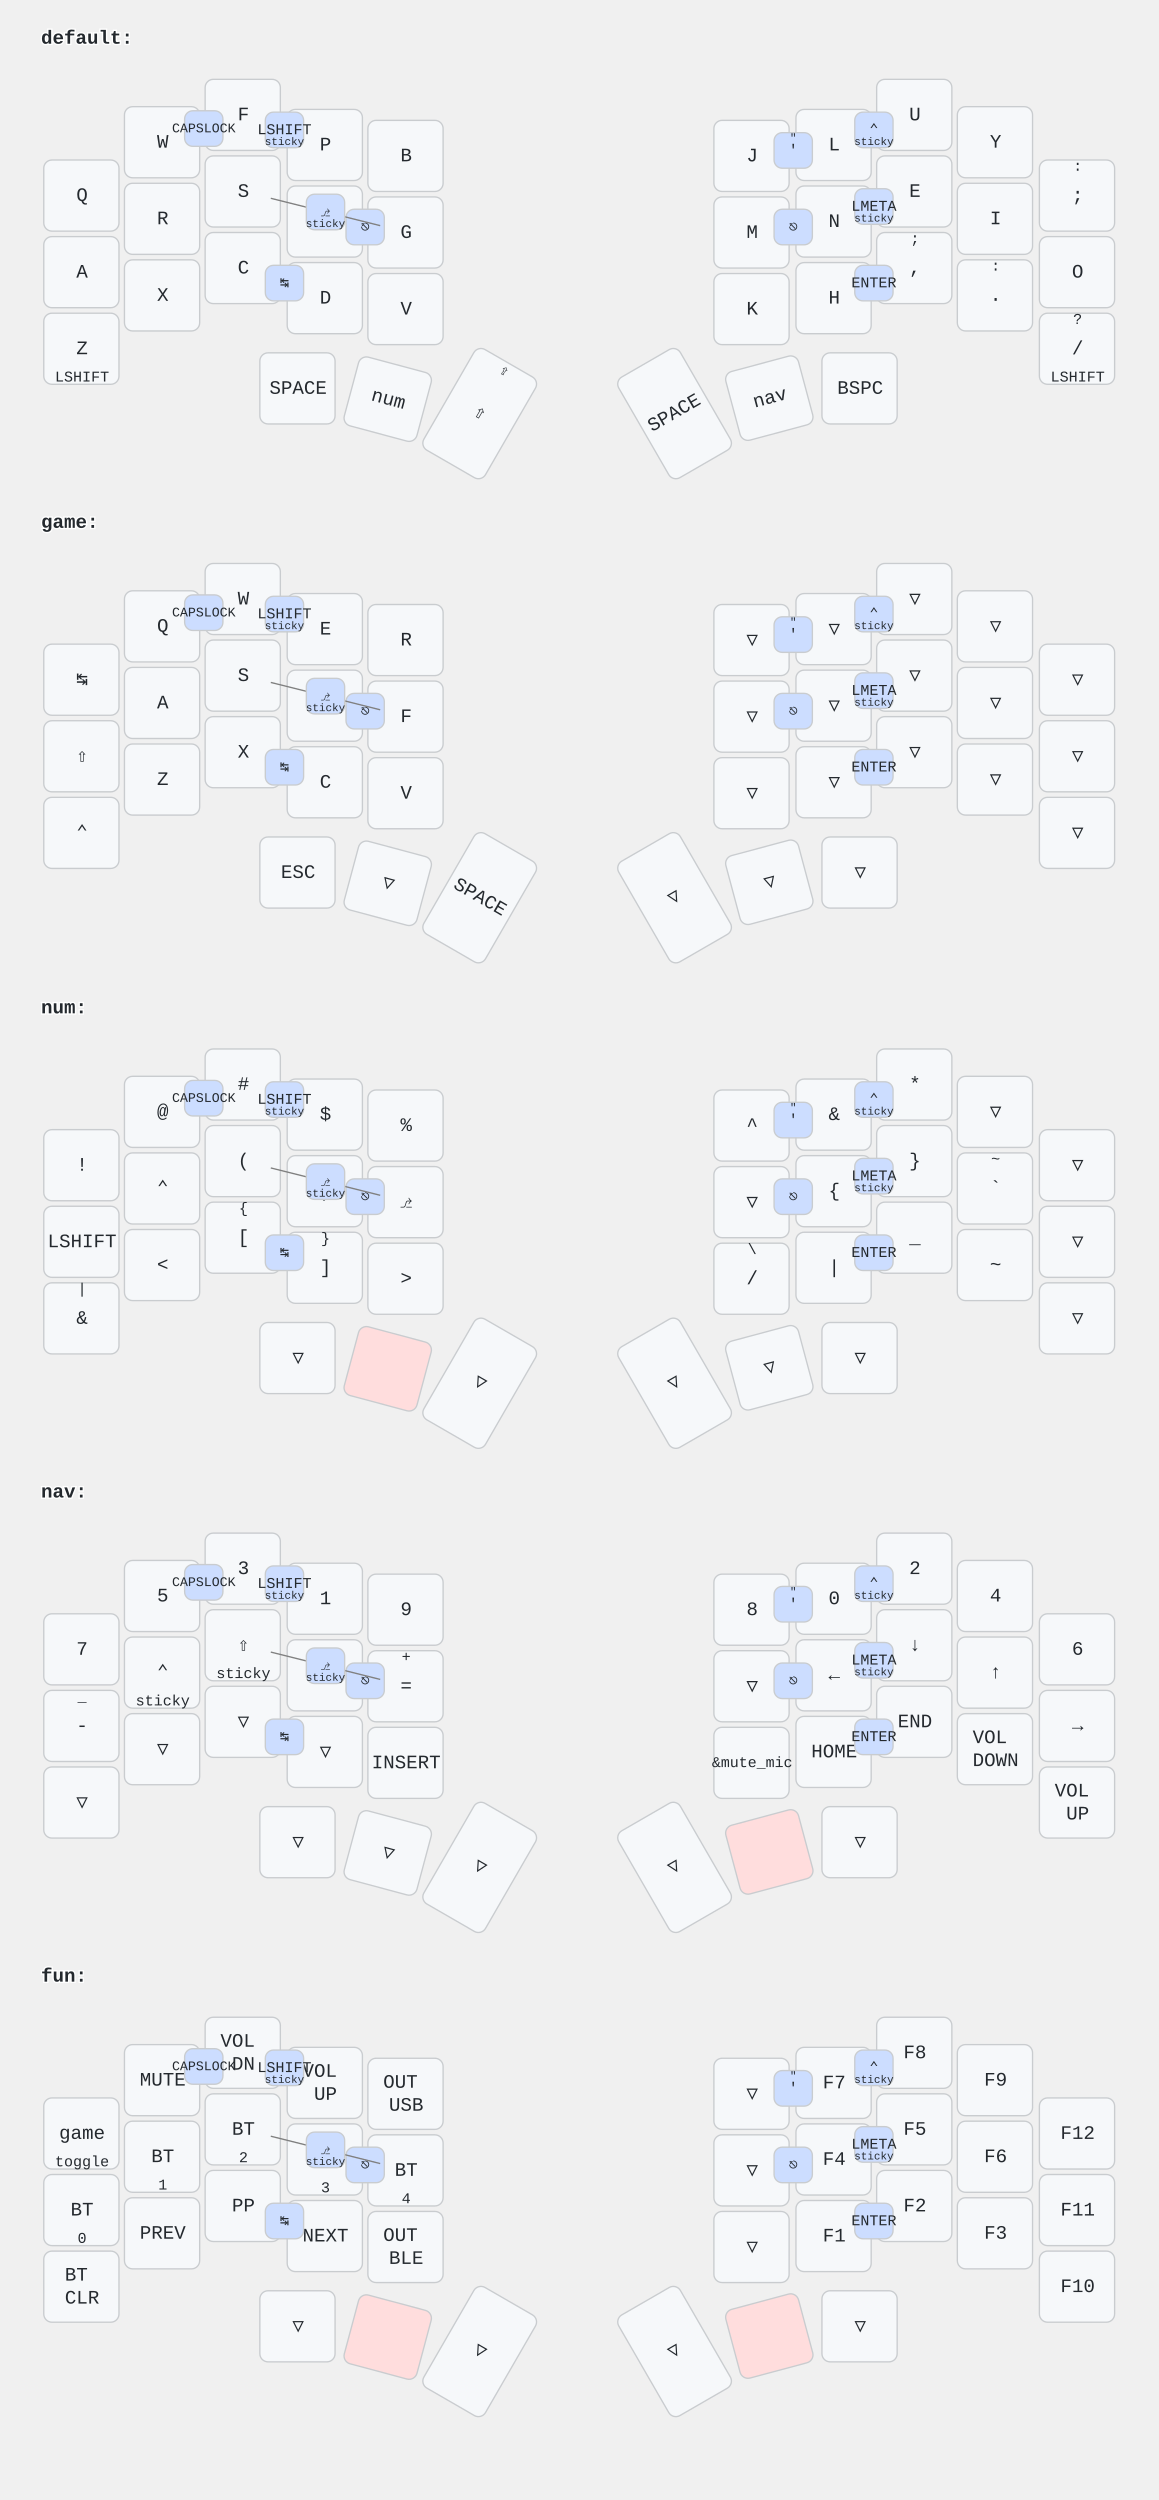
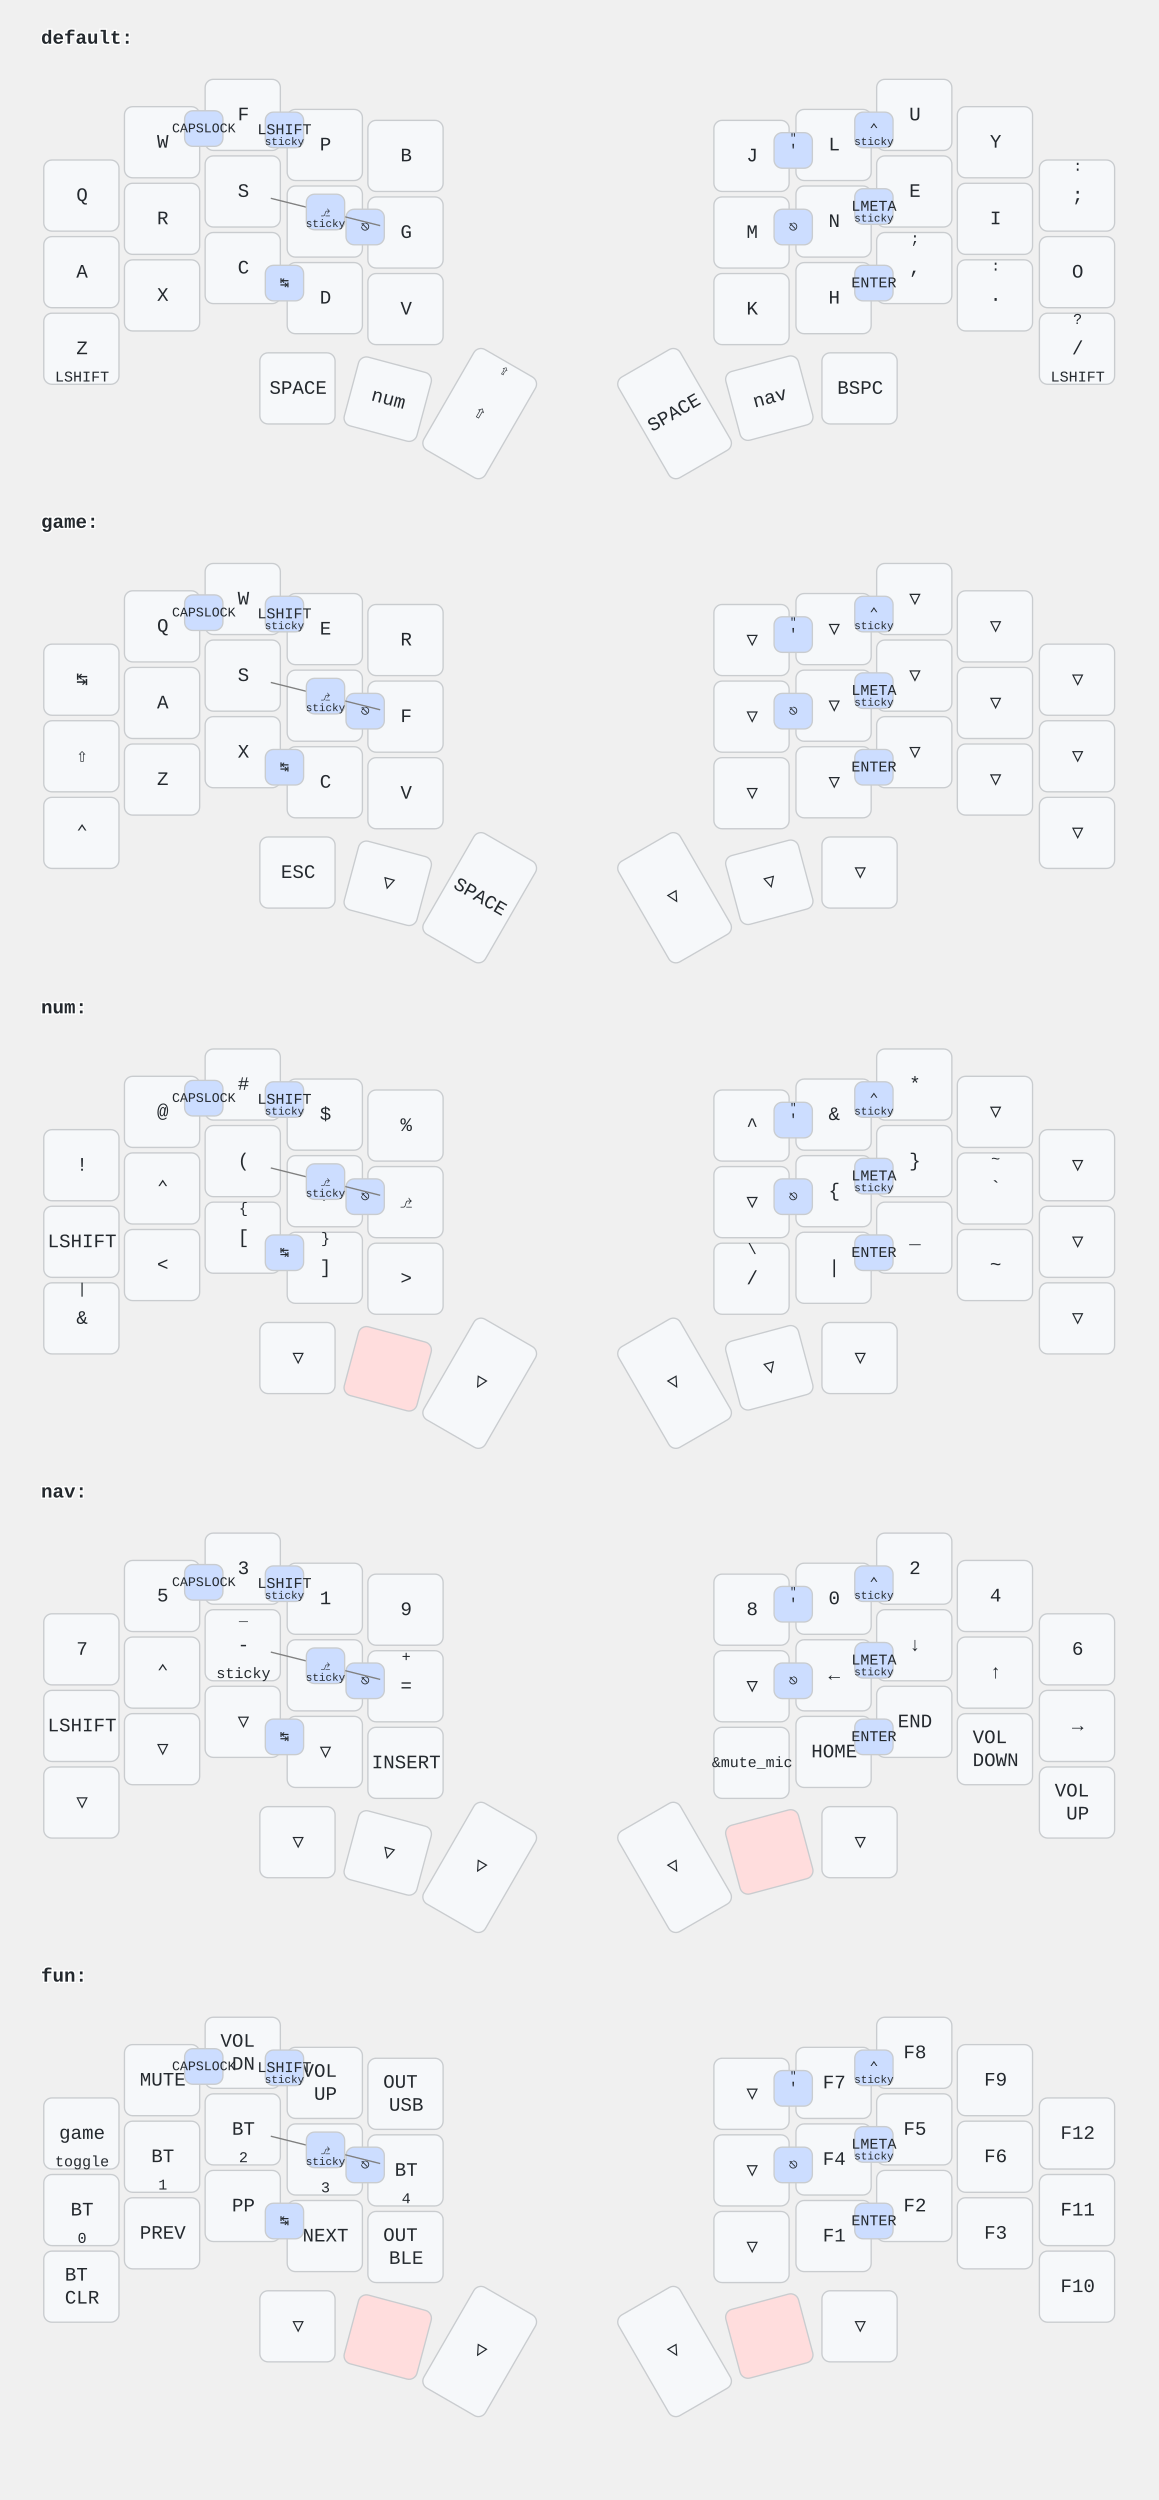
<svg xmlns="http://www.w3.org/2000/svg" width="847" height="1828" viewBox="0 0 847 1828" class="keymap">
  <style>/* font and background color specifications */
svg {
    font-family: SFMono-Regular,Consolas,Liberation Mono,Menlo,monospace;
    font-size: 14px;
    font-kerning: normal;
    text-rendering: optimizeLegibility;
    fill: #24292e;
}

/* default key styling */
rect {
    fill: #f6f8fa;
    stroke: #c9cccf;
    stroke-width: 1;
}

/* color accent for combo boxes */
rect.combo {
    fill: #cdf;
}

/* color accent for held keys */
rect.held, rect.combo.held {
    fill: #fdd;
}

/* color accent for ghost (optional) keys */
rect.ghost, rect.combo.ghost {
    fill: #ddd;
}

text {
    text-anchor: middle;
    dominant-baseline: middle;
}

/* styling for layer labels */
text.label {
    font-weight: bold;
    text-anchor: start;
    stroke: white;
    stroke-width: 2;
    paint-order: stroke;
}

/* styling for combo tap, and key hold/shifted label text */
text.combo, text.hold, text.shifted {
    font-size: 11px;
}

text.hold {
    text-anchor: middle;
    dominant-baseline: auto;
}

text.shifted {
    text-anchor: middle;
    dominant-baseline: hanging;
}

/* styling for hold/shifted label text in combo box */
text.combo.hold, text.combo.shifted {
    font-size: 8px;
}

/* styling for combo dendrons */
path {
    stroke-width: 1;
    stroke: gray;
    fill: none;
}
</style>
  <g transform="translate(30, 0)" class="layer-default">
    <text x="0" y="28" class="label" id="default">default:</text>
    <g transform="translate(0, 56)">
      <g transform="translate(30, 87)" class="key keypos-0">
        <rect rx="6" ry="6" x="-28" y="-26" width="55" height="52" class="key" />
        <text x="0" y="0" class="key tap">Q</text>
      </g>
      <g transform="translate(89, 48)" class="key keypos-1">
        <rect rx="6" ry="6" x="-28" y="-26" width="55" height="52" class="key" />
        <text x="0" y="0" class="key tap">W</text>
      </g>
      <g transform="translate(148, 28)" class="key keypos-2">
        <rect rx="6" ry="6" x="-28" y="-26" width="55" height="52" class="key" />
        <text x="0" y="0" class="key tap">F</text>
      </g>
      <g transform="translate(208, 50)" class="key keypos-3">
        <rect rx="6" ry="6" x="-28" y="-26" width="55" height="52" class="key" />
        <text x="0" y="0" class="key tap">P</text>
      </g>
      <g transform="translate(267, 58)" class="key keypos-4">
        <rect rx="6" ry="6" x="-28" y="-26" width="55" height="52" class="key" />
        <text x="0" y="0" class="key tap">B</text>
      </g>
      <g transform="translate(520, 58)" class="key keypos-5">
        <rect rx="6" ry="6" x="-28" y="-26" width="55" height="52" class="key" />
        <text x="0" y="0" class="key tap">J</text>
      </g>
      <g transform="translate(580, 50)" class="key keypos-6">
        <rect rx="6" ry="6" x="-28" y="-26" width="55" height="52" class="key" />
        <text x="0" y="0" class="key tap">L</text>
      </g>
      <g transform="translate(639, 28)" class="key keypos-7">
        <rect rx="6" ry="6" x="-28" y="-26" width="55" height="52" class="key" />
        <text x="0" y="0" class="key tap">U</text>
      </g>
      <g transform="translate(698, 48)" class="key keypos-8">
        <rect rx="6" ry="6" x="-28" y="-26" width="55" height="52" class="key" />
        <text x="0" y="0" class="key tap">Y</text>
      </g>
      <g transform="translate(758, 87)" class="key keypos-9">
        <rect rx="6" ry="6" x="-28" y="-26" width="55" height="52" class="key" />
        <text x="0" y="0" class="key tap">;</text>
        <text x="0" y="-24" class="key shifted">:</text>
      </g>
      <g transform="translate(30, 143)" class="key keypos-10">
        <rect rx="6" ry="6" x="-28" y="-26" width="55" height="52" class="key" />
        <text x="0" y="0" class="key tap">A</text>
      </g>
      <g transform="translate(89, 104)" class="key keypos-11">
        <rect rx="6" ry="6" x="-28" y="-26" width="55" height="52" class="key" />
        <text x="0" y="0" class="key tap">R</text>
      </g>
      <g transform="translate(148, 84)" class="key keypos-12">
        <rect rx="6" ry="6" x="-28" y="-26" width="55" height="52" class="key" />
        <text x="0" y="0" class="key tap">S</text>
      </g>
      <g transform="translate(208, 106)" class="key keypos-13">
        <rect rx="6" ry="6" x="-28" y="-26" width="55" height="52" class="key" />
        <text x="0" y="0" class="key tap">T</text>
      </g>
      <g transform="translate(267, 114)" class="key keypos-14">
        <rect rx="6" ry="6" x="-28" y="-26" width="55" height="52" class="key" />
        <text x="0" y="0" class="key tap">G</text>
      </g>
      <g transform="translate(520, 114)" class="key keypos-15">
        <rect rx="6" ry="6" x="-28" y="-26" width="55" height="52" class="key" />
        <text x="0" y="0" class="key tap">M</text>
      </g>
      <g transform="translate(580, 106)" class="key keypos-16">
        <rect rx="6" ry="6" x="-28" y="-26" width="55" height="52" class="key" />
        <text x="0" y="0" class="key tap">N</text>
      </g>
      <g transform="translate(639, 84)" class="key keypos-17">
        <rect rx="6" ry="6" x="-28" y="-26" width="55" height="52" class="key" />
        <text x="0" y="0" class="key tap">E</text>
      </g>
      <g transform="translate(698, 104)" class="key keypos-18">
        <rect rx="6" ry="6" x="-28" y="-26" width="55" height="52" class="key" />
        <text x="0" y="0" class="key tap">I</text>
      </g>
      <g transform="translate(758, 143)" class="key keypos-19">
        <rect rx="6" ry="6" x="-28" y="-26" width="55" height="52" class="key" />
        <text x="0" y="0" class="key tap">O</text>
      </g>
      <g transform="translate(30, 199)" class="key keypos-20">
        <rect rx="6" ry="6" x="-28" y="-26" width="55" height="52" class="key" />
        <text x="0" y="0" class="key tap">Z</text>
        <text x="0" y="24" class="key hold">LSHIFT</text>
      </g>
      <g transform="translate(89, 160)" class="key keypos-21">
        <rect rx="6" ry="6" x="-28" y="-26" width="55" height="52" class="key" />
        <text x="0" y="0" class="key tap">X</text>
      </g>
      <g transform="translate(148, 140)" class="key keypos-22">
        <rect rx="6" ry="6" x="-28" y="-26" width="55" height="52" class="key" />
        <text x="0" y="0" class="key tap">C</text>
      </g>
      <g transform="translate(208, 162)" class="key keypos-23">
        <rect rx="6" ry="6" x="-28" y="-26" width="55" height="52" class="key" />
        <text x="0" y="0" class="key tap">D</text>
      </g>
      <g transform="translate(267, 170)" class="key keypos-24">
        <rect rx="6" ry="6" x="-28" y="-26" width="55" height="52" class="key" />
        <text x="0" y="0" class="key tap">V</text>
      </g>
      <g transform="translate(520, 170)" class="key keypos-25">
        <rect rx="6" ry="6" x="-28" y="-26" width="55" height="52" class="key" />
        <text x="0" y="0" class="key tap">K</text>
      </g>
      <g transform="translate(580, 162)" class="key keypos-26">
        <rect rx="6" ry="6" x="-28" y="-26" width="55" height="52" class="key" />
        <text x="0" y="0" class="key tap">H</text>
      </g>
      <g transform="translate(639, 140)" class="key keypos-27">
        <rect rx="6" ry="6" x="-28" y="-26" width="55" height="52" class="key" />
        <text x="0" y="0" class="key tap">,</text>
        <text x="0" y="-24" class="key shifted">;</text>
      </g>
      <g transform="translate(698, 160)" class="key keypos-28">
        <rect rx="6" ry="6" x="-28" y="-26" width="55" height="52" class="key" />
        <text x="0" y="0" class="key tap">.</text>
        <text x="0" y="-24" class="key shifted">:</text>
      </g>
      <g transform="translate(758, 199)" class="key keypos-29">
        <rect rx="6" ry="6" x="-28" y="-26" width="55" height="52" class="key" />
        <text x="0" y="0" class="key tap">/</text>
        <text x="0" y="24" class="key hold">LSHIFT</text>
        <text x="0" y="-24" class="key shifted">?</text>
      </g>
      <g transform="translate(188, 228)" class="key keypos-30">
        <rect rx="6" ry="6" x="-28" y="-26" width="55" height="52" class="key" />
        <text x="0" y="0" class="key tap">SPACE</text>
      </g>
      <g transform="translate(254, 236) rotate(15.0)" class="key keypos-31">
        <rect rx="6" ry="6" x="-28" y="-26" width="55" height="52" class="key" />
        <a href="#num">
          <text x="0" y="0" class="key tap layer-activator">num</text>
        </a>
      </g>
      <g transform="translate(321, 246) rotate(30.0)" class="key keypos-32">
        <rect rx="6" ry="6" x="-26" y="-42" width="52" height="85" class="key" />
        <text x="0" y="0" class="key tap">⇧</text>
        <text x="0" y="-40" class="key shifted">⇪</text>
      </g>
      <g transform="translate(463, 246) rotate(-30.0)" class="key keypos-33">
        <rect rx="6" ry="6" x="-26" y="-42" width="52" height="85" class="key" />
        <text x="0" y="0" class="key tap">SPACE</text>
      </g>
      <g transform="translate(533, 235) rotate(-15.0)" class="key keypos-34">
        <rect rx="6" ry="6" x="-28" y="-26" width="55" height="52" class="key" />
        <a href="#nav">
          <text x="0" y="0" class="key tap layer-activator">nav</text>
        </a>
      </g>
      <g transform="translate(599, 228)" class="key keypos-35">
        <rect rx="6" ry="6" x="-28" y="-26" width="55" height="52" class="key" />
        <text x="0" y="0" class="key tap">BSPC</text>
      </g>
      <g class="combo combopos-0">
        <rect rx="6" ry="6" x="536" y="41" width="28" height="26" class="combo" />
        <text x="550" y="54" class="combo tap">'</text>
        <text x="550" y="43" class="combo shifted">"</text>
      </g>
      <g class="combo combopos-1">
        <rect rx="6" ry="6" x="536" y="97" width="28" height="26" class="combo" />
        <text x="550" y="110" class="combo tap">⎋</text>
      </g>
      <g class="combo combopos-2">
        <rect rx="6" ry="6" x="595" y="82" width="28" height="26" class="combo" />
        <text x="609" y="95" class="combo tap">LMETA</text>
        <text x="609" y="106" class="combo hold">sticky</text>
      </g>
      <g class="combo combopos-3">
        <rect rx="6" ry="6" x="595" y="26" width="28" height="26" class="combo" />
        <text x="609" y="39" class="combo tap">⌃</text>
        <text x="609" y="50" class="combo hold">sticky</text>
      </g>
      <g class="combo combopos-4">
        <rect rx="6" ry="6" x="164" y="26" width="28" height="26" class="combo" />
        <text x="178" y="39" class="combo tap">LSHIFT</text>
        <text x="178" y="50" class="combo hold">sticky</text>
      </g>
      <g class="combo combopos-5">
        <rect rx="6" ry="6" x="223" y="97" width="28" height="26" class="combo" />
        <text x="237" y="110" class="combo tap">⎋</text>
      </g>
      <g class="combo combopos-6">
        <rect rx="6" ry="6" x="595" y="138" width="28" height="26" class="combo" />
        <text x="609" y="151" class="combo tap">ENTER</text>
      </g>
      <g class="combo combopos-7">
        <rect rx="6" ry="6" x="164" y="138" width="28" height="26" class="combo" />
        <text x="178" y="151" class="combo tap">↹</text>
      </g>
      <g class="combo combopos-8">
        <rect rx="6" ry="6" x="105" y="25" width="28" height="26" class="combo" />
        <text x="119" y="38" class="combo tap">
          <tspan style="font-size: 88%">CAPSLOCK</tspan>
        </text>
      </g>
      <g class="combo combopos-9">
        <path d="M208,99 l-40,-10" class="combo" />
        <path d="M208,99 l40,10" class="combo" />
        <rect rx="6" ry="6" x="194" y="86" width="28" height="26" class="combo" />
        <text x="208" y="99" class="combo tap">⎇</text>
        <text x="208" y="110" class="combo hold">sticky</text>
      </g>
    </g>
  </g>
  <g transform="translate(30, 354)" class="layer-game">
    <text x="0" y="28" class="label" id="game">game:</text>
    <g transform="translate(0, 56)">
      <g transform="translate(30, 87)" class="key keypos-0">
        <rect rx="6" ry="6" x="-28" y="-26" width="55" height="52" class="key" />
        <text x="0" y="0" class="key tap">↹</text>
      </g>
      <g transform="translate(89, 48)" class="key keypos-1">
        <rect rx="6" ry="6" x="-28" y="-26" width="55" height="52" class="key" />
        <text x="0" y="0" class="key tap">Q</text>
      </g>
      <g transform="translate(148, 28)" class="key keypos-2">
        <rect rx="6" ry="6" x="-28" y="-26" width="55" height="52" class="key" />
        <text x="0" y="0" class="key tap">W</text>
      </g>
      <g transform="translate(208, 50)" class="key keypos-3">
        <rect rx="6" ry="6" x="-28" y="-26" width="55" height="52" class="key" />
        <text x="0" y="0" class="key tap">E</text>
      </g>
      <g transform="translate(267, 58)" class="key keypos-4">
        <rect rx="6" ry="6" x="-28" y="-26" width="55" height="52" class="key" />
        <text x="0" y="0" class="key tap">R</text>
      </g>
      <g transform="translate(520, 58)" class="key trans keypos-5">
        <rect rx="6" ry="6" x="-28" y="-26" width="55" height="52" class="key trans" />
        <text x="0" y="0" class="key trans tap">▽</text>
      </g>
      <g transform="translate(580, 50)" class="key trans keypos-6">
        <rect rx="6" ry="6" x="-28" y="-26" width="55" height="52" class="key trans" />
        <text x="0" y="0" class="key trans tap">▽</text>
      </g>
      <g transform="translate(639, 28)" class="key trans keypos-7">
        <rect rx="6" ry="6" x="-28" y="-26" width="55" height="52" class="key trans" />
        <text x="0" y="0" class="key trans tap">▽</text>
      </g>
      <g transform="translate(698, 48)" class="key trans keypos-8">
        <rect rx="6" ry="6" x="-28" y="-26" width="55" height="52" class="key trans" />
        <text x="0" y="0" class="key trans tap">▽</text>
      </g>
      <g transform="translate(758, 87)" class="key trans keypos-9">
        <rect rx="6" ry="6" x="-28" y="-26" width="55" height="52" class="key trans" />
        <text x="0" y="0" class="key trans tap">▽</text>
      </g>
      <g transform="translate(30, 143)" class="key keypos-10">
        <rect rx="6" ry="6" x="-28" y="-26" width="55" height="52" class="key" />
        <text x="0" y="0" class="key tap">⇧</text>
      </g>
      <g transform="translate(89, 104)" class="key keypos-11">
        <rect rx="6" ry="6" x="-28" y="-26" width="55" height="52" class="key" />
        <text x="0" y="0" class="key tap">A</text>
      </g>
      <g transform="translate(148, 84)" class="key keypos-12">
        <rect rx="6" ry="6" x="-28" y="-26" width="55" height="52" class="key" />
        <text x="0" y="0" class="key tap">S</text>
      </g>
      <g transform="translate(208, 106)" class="key keypos-13">
        <rect rx="6" ry="6" x="-28" y="-26" width="55" height="52" class="key" />
        <text x="0" y="0" class="key tap">D</text>
      </g>
      <g transform="translate(267, 114)" class="key keypos-14">
        <rect rx="6" ry="6" x="-28" y="-26" width="55" height="52" class="key" />
        <text x="0" y="0" class="key tap">F</text>
      </g>
      <g transform="translate(520, 114)" class="key trans keypos-15">
        <rect rx="6" ry="6" x="-28" y="-26" width="55" height="52" class="key trans" />
        <text x="0" y="0" class="key trans tap">▽</text>
      </g>
      <g transform="translate(580, 106)" class="key trans keypos-16">
        <rect rx="6" ry="6" x="-28" y="-26" width="55" height="52" class="key trans" />
        <text x="0" y="0" class="key trans tap">▽</text>
      </g>
      <g transform="translate(639, 84)" class="key trans keypos-17">
        <rect rx="6" ry="6" x="-28" y="-26" width="55" height="52" class="key trans" />
        <text x="0" y="0" class="key trans tap">▽</text>
      </g>
      <g transform="translate(698, 104)" class="key trans keypos-18">
        <rect rx="6" ry="6" x="-28" y="-26" width="55" height="52" class="key trans" />
        <text x="0" y="0" class="key trans tap">▽</text>
      </g>
      <g transform="translate(758, 143)" class="key trans keypos-19">
        <rect rx="6" ry="6" x="-28" y="-26" width="55" height="52" class="key trans" />
        <text x="0" y="0" class="key trans tap">▽</text>
      </g>
      <g transform="translate(30, 199)" class="key keypos-20">
        <rect rx="6" ry="6" x="-28" y="-26" width="55" height="52" class="key" />
        <text x="0" y="0" class="key tap">⌃</text>
      </g>
      <g transform="translate(89, 160)" class="key keypos-21">
        <rect rx="6" ry="6" x="-28" y="-26" width="55" height="52" class="key" />
        <text x="0" y="0" class="key tap">Z</text>
      </g>
      <g transform="translate(148, 140)" class="key keypos-22">
        <rect rx="6" ry="6" x="-28" y="-26" width="55" height="52" class="key" />
        <text x="0" y="0" class="key tap">X</text>
      </g>
      <g transform="translate(208, 162)" class="key keypos-23">
        <rect rx="6" ry="6" x="-28" y="-26" width="55" height="52" class="key" />
        <text x="0" y="0" class="key tap">C</text>
      </g>
      <g transform="translate(267, 170)" class="key keypos-24">
        <rect rx="6" ry="6" x="-28" y="-26" width="55" height="52" class="key" />
        <text x="0" y="0" class="key tap">V</text>
      </g>
      <g transform="translate(520, 170)" class="key trans keypos-25">
        <rect rx="6" ry="6" x="-28" y="-26" width="55" height="52" class="key trans" />
        <text x="0" y="0" class="key trans tap">▽</text>
      </g>
      <g transform="translate(580, 162)" class="key trans keypos-26">
        <rect rx="6" ry="6" x="-28" y="-26" width="55" height="52" class="key trans" />
        <text x="0" y="0" class="key trans tap">▽</text>
      </g>
      <g transform="translate(639, 140)" class="key trans keypos-27">
        <rect rx="6" ry="6" x="-28" y="-26" width="55" height="52" class="key trans" />
        <text x="0" y="0" class="key trans tap">▽</text>
      </g>
      <g transform="translate(698, 160)" class="key trans keypos-28">
        <rect rx="6" ry="6" x="-28" y="-26" width="55" height="52" class="key trans" />
        <text x="0" y="0" class="key trans tap">▽</text>
      </g>
      <g transform="translate(758, 199)" class="key trans keypos-29">
        <rect rx="6" ry="6" x="-28" y="-26" width="55" height="52" class="key trans" />
        <text x="0" y="0" class="key trans tap">▽</text>
      </g>
      <g transform="translate(188, 228)" class="key keypos-30">
        <rect rx="6" ry="6" x="-28" y="-26" width="55" height="52" class="key" />
        <text x="0" y="0" class="key tap">ESC</text>
      </g>
      <g transform="translate(254, 236) rotate(15.0)" class="key trans keypos-31">
        <rect rx="6" ry="6" x="-28" y="-26" width="55" height="52" class="key trans" />
        <text x="0" y="0" class="key trans tap">▽</text>
      </g>
      <g transform="translate(321, 246) rotate(30.0)" class="key keypos-32">
        <rect rx="6" ry="6" x="-26" y="-42" width="52" height="85" class="key" />
        <text x="0" y="0" class="key tap">SPACE</text>
      </g>
      <g transform="translate(463, 246) rotate(-30.0)" class="key trans keypos-33">
        <rect rx="6" ry="6" x="-26" y="-42" width="52" height="85" class="key trans" />
        <text x="0" y="0" class="key trans tap">▽</text>
      </g>
      <g transform="translate(533, 235) rotate(-15.0)" class="key trans keypos-34">
        <rect rx="6" ry="6" x="-28" y="-26" width="55" height="52" class="key trans" />
        <text x="0" y="0" class="key trans tap">▽</text>
      </g>
      <g transform="translate(599, 228)" class="key trans keypos-35">
        <rect rx="6" ry="6" x="-28" y="-26" width="55" height="52" class="key trans" />
        <text x="0" y="0" class="key trans tap">▽</text>
      </g>
      <g class="combo combopos-0">
        <rect rx="6" ry="6" x="536" y="41" width="28" height="26" class="combo" />
        <text x="550" y="54" class="combo tap">'</text>
        <text x="550" y="43" class="combo shifted">"</text>
      </g>
      <g class="combo combopos-1">
        <rect rx="6" ry="6" x="536" y="97" width="28" height="26" class="combo" />
        <text x="550" y="110" class="combo tap">⎋</text>
      </g>
      <g class="combo combopos-2">
        <rect rx="6" ry="6" x="595" y="82" width="28" height="26" class="combo" />
        <text x="609" y="95" class="combo tap">LMETA</text>
        <text x="609" y="106" class="combo hold">sticky</text>
      </g>
      <g class="combo combopos-3">
        <rect rx="6" ry="6" x="595" y="26" width="28" height="26" class="combo" />
        <text x="609" y="39" class="combo tap">⌃</text>
        <text x="609" y="50" class="combo hold">sticky</text>
      </g>
      <g class="combo combopos-4">
        <rect rx="6" ry="6" x="164" y="26" width="28" height="26" class="combo" />
        <text x="178" y="39" class="combo tap">LSHIFT</text>
        <text x="178" y="50" class="combo hold">sticky</text>
      </g>
      <g class="combo combopos-5">
        <rect rx="6" ry="6" x="223" y="97" width="28" height="26" class="combo" />
        <text x="237" y="110" class="combo tap">⎋</text>
      </g>
      <g class="combo combopos-6">
        <rect rx="6" ry="6" x="595" y="138" width="28" height="26" class="combo" />
        <text x="609" y="151" class="combo tap">ENTER</text>
      </g>
      <g class="combo combopos-7">
        <rect rx="6" ry="6" x="164" y="138" width="28" height="26" class="combo" />
        <text x="178" y="151" class="combo tap">↹</text>
      </g>
      <g class="combo combopos-8">
        <rect rx="6" ry="6" x="105" y="25" width="28" height="26" class="combo" />
        <text x="119" y="38" class="combo tap">
          <tspan style="font-size: 88%">CAPSLOCK</tspan>
        </text>
      </g>
      <g class="combo combopos-9">
        <path d="M208,99 l-40,-10" class="combo" />
        <path d="M208,99 l40,10" class="combo" />
        <rect rx="6" ry="6" x="194" y="86" width="28" height="26" class="combo" />
        <text x="208" y="99" class="combo tap">⎇</text>
        <text x="208" y="110" class="combo hold">sticky</text>
      </g>
    </g>
  </g>
  <g transform="translate(30, 709)" class="layer-num">
    <text x="0" y="28" class="label" id="num">num:</text>
    <g transform="translate(0, 56)">
      <g transform="translate(30, 87)" class="key keypos-0">
        <rect rx="6" ry="6" x="-28" y="-26" width="55" height="52" class="key" />
        <text x="0" y="0" class="key tap">!</text>
      </g>
      <g transform="translate(89, 48)" class="key keypos-1">
        <rect rx="6" ry="6" x="-28" y="-26" width="55" height="52" class="key" />
        <text x="0" y="0" class="key tap">@</text>
      </g>
      <g transform="translate(148, 28)" class="key keypos-2">
        <rect rx="6" ry="6" x="-28" y="-26" width="55" height="52" class="key" />
        <text x="0" y="0" class="key tap">#</text>
      </g>
      <g transform="translate(208, 50)" class="key keypos-3">
        <rect rx="6" ry="6" x="-28" y="-26" width="55" height="52" class="key" />
        <text x="0" y="0" class="key tap">$</text>
      </g>
      <g transform="translate(267, 58)" class="key keypos-4">
        <rect rx="6" ry="6" x="-28" y="-26" width="55" height="52" class="key" />
        <text x="0" y="0" class="key tap">%</text>
      </g>
      <g transform="translate(520, 58)" class="key keypos-5">
        <rect rx="6" ry="6" x="-28" y="-26" width="55" height="52" class="key" />
        <text x="0" y="0" class="key tap">^</text>
      </g>
      <g transform="translate(580, 50)" class="key keypos-6">
        <rect rx="6" ry="6" x="-28" y="-26" width="55" height="52" class="key" />
        <text x="0" y="0" class="key tap">&amp;</text>
      </g>
      <g transform="translate(639, 28)" class="key keypos-7">
        <rect rx="6" ry="6" x="-28" y="-26" width="55" height="52" class="key" />
        <text x="0" y="0" class="key tap">*</text>
      </g>
      <g transform="translate(698, 48)" class="key trans keypos-8">
        <rect rx="6" ry="6" x="-28" y="-26" width="55" height="52" class="key trans" />
        <text x="0" y="0" class="key trans tap">▽</text>
      </g>
      <g transform="translate(758, 87)" class="key trans keypos-9">
        <rect rx="6" ry="6" x="-28" y="-26" width="55" height="52" class="key trans" />
        <text x="0" y="0" class="key trans tap">▽</text>
      </g>
      <g transform="translate(30, 143)" class="key keypos-10">
        <rect rx="6" ry="6" x="-28" y="-26" width="55" height="52" class="key" />
        <text x="0" y="0" class="key tap">LSHIFT</text>
      </g>
      <g transform="translate(89, 104)" class="key keypos-11">
        <rect rx="6" ry="6" x="-28" y="-26" width="55" height="52" class="key" />
        <text x="0" y="0" class="key tap">⌃</text>
      </g>
      <g transform="translate(148, 84)" class="key keypos-12">
        <rect rx="6" ry="6" x="-28" y="-26" width="55" height="52" class="key" />
        <text x="0" y="0" class="key tap">(</text>
      </g>
      <g transform="translate(208, 106)" class="key keypos-13">
        <rect rx="6" ry="6" x="-28" y="-26" width="55" height="52" class="key" />
        <text x="0" y="0" class="key tap">)</text>
      </g>
      <g transform="translate(267, 114)" class="key keypos-14">
        <rect rx="6" ry="6" x="-28" y="-26" width="55" height="52" class="key" />
        <text x="0" y="0" class="key tap">⎇</text>
      </g>
      <g transform="translate(520, 114)" class="key trans keypos-15">
        <rect rx="6" ry="6" x="-28" y="-26" width="55" height="52" class="key trans" />
        <text x="0" y="0" class="key trans tap">▽</text>
      </g>
      <g transform="translate(580, 106)" class="key keypos-16">
        <rect rx="6" ry="6" x="-28" y="-26" width="55" height="52" class="key" />
        <text x="0" y="0" class="key tap">{</text>
      </g>
      <g transform="translate(639, 84)" class="key keypos-17">
        <rect rx="6" ry="6" x="-28" y="-26" width="55" height="52" class="key" />
        <text x="0" y="0" class="key tap">}</text>
      </g>
      <g transform="translate(698, 104)" class="key keypos-18">
        <rect rx="6" ry="6" x="-28" y="-26" width="55" height="52" class="key" />
        <text x="0" y="0" class="key tap">`</text>
        <text x="0" y="-24" class="key shifted">~</text>
      </g>
      <g transform="translate(758, 143)" class="key trans keypos-19">
        <rect rx="6" ry="6" x="-28" y="-26" width="55" height="52" class="key trans" />
        <text x="0" y="0" class="key trans tap">▽</text>
      </g>
      <g transform="translate(30, 199)" class="key keypos-20">
        <rect rx="6" ry="6" x="-28" y="-26" width="55" height="52" class="key" />
        <text x="0" y="0" class="key tap">&amp;</text>
        <text x="0" y="-24" class="key shifted">|</text>
      </g>
      <g transform="translate(89, 160)" class="key keypos-21">
        <rect rx="6" ry="6" x="-28" y="-26" width="55" height="52" class="key" />
        <text x="0" y="0" class="key tap">&lt;</text>
      </g>
      <g transform="translate(148, 140)" class="key keypos-22">
        <rect rx="6" ry="6" x="-28" y="-26" width="55" height="52" class="key" />
        <text x="0" y="0" class="key tap">[</text>
        <text x="0" y="-24" class="key shifted">{</text>
      </g>
      <g transform="translate(208, 162)" class="key keypos-23">
        <rect rx="6" ry="6" x="-28" y="-26" width="55" height="52" class="key" />
        <text x="0" y="0" class="key tap">]</text>
        <text x="0" y="-24" class="key shifted">}</text>
      </g>
      <g transform="translate(267, 170)" class="key keypos-24">
        <rect rx="6" ry="6" x="-28" y="-26" width="55" height="52" class="key" />
        <text x="0" y="0" class="key tap">&gt;</text>
      </g>
      <g transform="translate(520, 170)" class="key keypos-25">
        <rect rx="6" ry="6" x="-28" y="-26" width="55" height="52" class="key" />
        <text x="0" y="0" class="key tap">/</text>
        <text x="0" y="-24" class="key shifted">\</text>
      </g>
      <g transform="translate(580, 162)" class="key keypos-26">
        <rect rx="6" ry="6" x="-28" y="-26" width="55" height="52" class="key" />
        <text x="0" y="0" class="key tap">|</text>
      </g>
      <g transform="translate(639, 140)" class="key keypos-27">
        <rect rx="6" ry="6" x="-28" y="-26" width="55" height="52" class="key" />
        <text x="0" y="0" class="key tap">_</text>
      </g>
      <g transform="translate(698, 160)" class="key keypos-28">
        <rect rx="6" ry="6" x="-28" y="-26" width="55" height="52" class="key" />
        <text x="0" y="0" class="key tap">~</text>
      </g>
      <g transform="translate(758, 199)" class="key trans keypos-29">
        <rect rx="6" ry="6" x="-28" y="-26" width="55" height="52" class="key trans" />
        <text x="0" y="0" class="key trans tap">▽</text>
      </g>
      <g transform="translate(188, 228)" class="key trans keypos-30">
        <rect rx="6" ry="6" x="-28" y="-26" width="55" height="52" class="key trans" />
        <text x="0" y="0" class="key trans tap">▽</text>
      </g>
      <g transform="translate(254, 236) rotate(15.0)" class="key held keypos-31">
        <rect rx="6" ry="6" x="-28" y="-26" width="55" height="52" class="key held" />
      </g>
      <g transform="translate(321, 246) rotate(30.0)" class="key trans keypos-32">
        <rect rx="6" ry="6" x="-26" y="-42" width="52" height="85" class="key trans" />
        <text x="0" y="0" class="key trans tap">▽</text>
      </g>
      <g transform="translate(463, 246) rotate(-30.0)" class="key trans keypos-33">
        <rect rx="6" ry="6" x="-26" y="-42" width="52" height="85" class="key trans" />
        <text x="0" y="0" class="key trans tap">▽</text>
      </g>
      <g transform="translate(533, 235) rotate(-15.0)" class="key trans keypos-34">
        <rect rx="6" ry="6" x="-28" y="-26" width="55" height="52" class="key trans" />
        <text x="0" y="0" class="key trans tap">▽</text>
      </g>
      <g transform="translate(599, 228)" class="key trans keypos-35">
        <rect rx="6" ry="6" x="-28" y="-26" width="55" height="52" class="key trans" />
        <text x="0" y="0" class="key trans tap">▽</text>
      </g>
      <g class="combo combopos-0">
        <rect rx="6" ry="6" x="536" y="41" width="28" height="26" class="combo" />
        <text x="550" y="54" class="combo tap">'</text>
        <text x="550" y="43" class="combo shifted">"</text>
      </g>
      <g class="combo combopos-1">
        <rect rx="6" ry="6" x="536" y="97" width="28" height="26" class="combo" />
        <text x="550" y="110" class="combo tap">⎋</text>
      </g>
      <g class="combo combopos-2">
        <rect rx="6" ry="6" x="595" y="82" width="28" height="26" class="combo" />
        <text x="609" y="95" class="combo tap">LMETA</text>
        <text x="609" y="106" class="combo hold">sticky</text>
      </g>
      <g class="combo combopos-3">
        <rect rx="6" ry="6" x="595" y="26" width="28" height="26" class="combo" />
        <text x="609" y="39" class="combo tap">⌃</text>
        <text x="609" y="50" class="combo hold">sticky</text>
      </g>
      <g class="combo combopos-4">
        <rect rx="6" ry="6" x="164" y="26" width="28" height="26" class="combo" />
        <text x="178" y="39" class="combo tap">LSHIFT</text>
        <text x="178" y="50" class="combo hold">sticky</text>
      </g>
      <g class="combo combopos-5">
        <rect rx="6" ry="6" x="223" y="97" width="28" height="26" class="combo" />
        <text x="237" y="110" class="combo tap">⎋</text>
      </g>
      <g class="combo combopos-6">
        <rect rx="6" ry="6" x="595" y="138" width="28" height="26" class="combo" />
        <text x="609" y="151" class="combo tap">ENTER</text>
      </g>
      <g class="combo combopos-7">
        <rect rx="6" ry="6" x="164" y="138" width="28" height="26" class="combo" />
        <text x="178" y="151" class="combo tap">↹</text>
      </g>
      <g class="combo combopos-8">
        <rect rx="6" ry="6" x="105" y="25" width="28" height="26" class="combo" />
        <text x="119" y="38" class="combo tap">
          <tspan style="font-size: 88%">CAPSLOCK</tspan>
        </text>
      </g>
      <g class="combo combopos-9">
        <path d="M208,99 l-40,-10" class="combo" />
        <path d="M208,99 l40,10" class="combo" />
        <rect rx="6" ry="6" x="194" y="86" width="28" height="26" class="combo" />
        <text x="208" y="99" class="combo tap">⎇</text>
        <text x="208" y="110" class="combo hold">sticky</text>
      </g>
    </g>
  </g>
  <g transform="translate(30, 1063)" class="layer-nav">
    <text x="0" y="28" class="label" id="nav">nav:</text>
    <g transform="translate(0, 56)">
      <g transform="translate(30, 87)" class="key keypos-0">
        <rect rx="6" ry="6" x="-28" y="-26" width="55" height="52" class="key" />
        <text x="0" y="0" class="key tap">7</text>
      </g>
      <g transform="translate(89, 48)" class="key keypos-1">
        <rect rx="6" ry="6" x="-28" y="-26" width="55" height="52" class="key" />
        <text x="0" y="0" class="key tap">5</text>
      </g>
      <g transform="translate(148, 28)" class="key keypos-2">
        <rect rx="6" ry="6" x="-28" y="-26" width="55" height="52" class="key" />
        <text x="0" y="0" class="key tap">3</text>
      </g>
      <g transform="translate(208, 50)" class="key keypos-3">
        <rect rx="6" ry="6" x="-28" y="-26" width="55" height="52" class="key" />
        <text x="0" y="0" class="key tap">1</text>
      </g>
      <g transform="translate(267, 58)" class="key keypos-4">
        <rect rx="6" ry="6" x="-28" y="-26" width="55" height="52" class="key" />
        <text x="0" y="0" class="key tap">9</text>
      </g>
      <g transform="translate(520, 58)" class="key keypos-5">
        <rect rx="6" ry="6" x="-28" y="-26" width="55" height="52" class="key" />
        <text x="0" y="0" class="key tap">8</text>
      </g>
      <g transform="translate(580, 50)" class="key keypos-6">
        <rect rx="6" ry="6" x="-28" y="-26" width="55" height="52" class="key" />
        <text x="0" y="0" class="key tap">0</text>
      </g>
      <g transform="translate(639, 28)" class="key keypos-7">
        <rect rx="6" ry="6" x="-28" y="-26" width="55" height="52" class="key" />
        <text x="0" y="0" class="key tap">2</text>
      </g>
      <g transform="translate(698, 48)" class="key keypos-8">
        <rect rx="6" ry="6" x="-28" y="-26" width="55" height="52" class="key" />
        <text x="0" y="0" class="key tap">4</text>
      </g>
      <g transform="translate(758, 87)" class="key keypos-9">
        <rect rx="6" ry="6" x="-28" y="-26" width="55" height="52" class="key" />
        <text x="0" y="0" class="key tap">6</text>
      </g>
      <g transform="translate(30, 143)" class="key keypos-10">
        <rect rx="6" ry="6" x="-28" y="-26" width="55" height="52" class="key" />
+         <text x="0" y="0" class="key tap">LSHIFT</text>
+       </g>
+       <g transform="translate(89, 104)" class="key keypos-11">
+         <rect rx="6" ry="6" x="-28" y="-26" width="55" height="52" class="key" />
+         <text x="0" y="0" class="key tap">⌃</text>
+       </g>
+       <g transform="translate(148, 84)" class="key keypos-12">
+         <rect rx="6" ry="6" x="-28" y="-26" width="55" height="52" class="key" />
        <text x="0" y="0" class="key tap">-</text>
+         <text x="0" y="24" class="key hold">sticky</text>
        <text x="0" y="-24" class="key shifted">_</text>
-       </g>
-       <g transform="translate(89, 104)" class="key keypos-11">
-         <rect rx="6" ry="6" x="-28" y="-26" width="55" height="52" class="key" />
-         <text x="0" y="0" class="key tap">⌃</text>
-         <text x="0" y="24" class="key hold">sticky</text>
-       </g>
-       <g transform="translate(148, 84)" class="key keypos-12">
-         <rect rx="6" ry="6" x="-28" y="-26" width="55" height="52" class="key" />
-         <text x="0" y="0" class="key tap">⇧</text>
-         <text x="0" y="24" class="key hold">sticky</text>
      </g>
      <g transform="translate(208, 106)" class="key keypos-13">
        <rect rx="6" ry="6" x="-28" y="-26" width="55" height="52" class="key" />
        <text x="0" y="0" class="key tap">+</text>
      </g>
      <g transform="translate(267, 114)" class="key keypos-14">
        <rect rx="6" ry="6" x="-28" y="-26" width="55" height="52" class="key" />
        <text x="0" y="0" class="key tap">=</text>
        <text x="0" y="-24" class="key shifted">+</text>
      </g>
      <g transform="translate(520, 114)" class="key trans keypos-15">
        <rect rx="6" ry="6" x="-28" y="-26" width="55" height="52" class="key trans" />
        <text x="0" y="0" class="key trans tap">▽</text>
      </g>
      <g transform="translate(580, 106)" class="key keypos-16">
        <rect rx="6" ry="6" x="-28" y="-26" width="55" height="52" class="key" />
        <text x="0" y="0" class="key tap">←</text>
      </g>
      <g transform="translate(639, 84)" class="key keypos-17">
        <rect rx="6" ry="6" x="-28" y="-26" width="55" height="52" class="key" />
        <text x="0" y="0" class="key tap">↓</text>
      </g>
      <g transform="translate(698, 104)" class="key keypos-18">
        <rect rx="6" ry="6" x="-28" y="-26" width="55" height="52" class="key" />
        <text x="0" y="0" class="key tap">↑</text>
      </g>
      <g transform="translate(758, 143)" class="key keypos-19">
        <rect rx="6" ry="6" x="-28" y="-26" width="55" height="52" class="key" />
        <text x="0" y="0" class="key tap">→</text>
      </g>
      <g transform="translate(30, 199)" class="key trans keypos-20">
        <rect rx="6" ry="6" x="-28" y="-26" width="55" height="52" class="key trans" />
        <text x="0" y="0" class="key trans tap">▽</text>
      </g>
      <g transform="translate(89, 160)" class="key trans keypos-21">
        <rect rx="6" ry="6" x="-28" y="-26" width="55" height="52" class="key trans" />
        <text x="0" y="0" class="key trans tap">▽</text>
      </g>
      <g transform="translate(148, 140)" class="key trans keypos-22">
        <rect rx="6" ry="6" x="-28" y="-26" width="55" height="52" class="key trans" />
        <text x="0" y="0" class="key trans tap">▽</text>
      </g>
      <g transform="translate(208, 162)" class="key trans keypos-23">
        <rect rx="6" ry="6" x="-28" y="-26" width="55" height="52" class="key trans" />
        <text x="0" y="0" class="key trans tap">▽</text>
      </g>
      <g transform="translate(267, 170)" class="key keypos-24">
        <rect rx="6" ry="6" x="-28" y="-26" width="55" height="52" class="key" />
        <text x="0" y="0" class="key tap">INSERT</text>
      </g>
      <g transform="translate(520, 170)" class="key keypos-25">
        <rect rx="6" ry="6" x="-28" y="-26" width="55" height="52" class="key" />
        <text x="0" y="0" class="key tap">
          <tspan style="font-size: 78%">&amp;mute_mic</tspan>
        </text>
      </g>
      <g transform="translate(580, 162)" class="key keypos-26">
        <rect rx="6" ry="6" x="-28" y="-26" width="55" height="52" class="key" />
        <text x="0" y="0" class="key tap">HOME</text>
      </g>
      <g transform="translate(639, 140)" class="key keypos-27">
        <rect rx="6" ry="6" x="-28" y="-26" width="55" height="52" class="key" />
        <text x="0" y="0" class="key tap">END</text>
      </g>
      <g transform="translate(698, 160)" class="key keypos-28">
        <rect rx="6" ry="6" x="-28" y="-26" width="55" height="52" class="key" />
        <text x="0" y="0" class="key tap">
          <tspan x="0" dy="-0.6em">VOL</tspan>
          <tspan x="0" dy="1.2em">DOWN</tspan>
        </text>
      </g>
      <g transform="translate(758, 199)" class="key keypos-29">
        <rect rx="6" ry="6" x="-28" y="-26" width="55" height="52" class="key" />
        <text x="0" y="0" class="key tap">
          <tspan x="0" dy="-0.6em">VOL</tspan>
          <tspan x="0" dy="1.2em">UP</tspan>
        </text>
      </g>
      <g transform="translate(188, 228)" class="key trans keypos-30">
        <rect rx="6" ry="6" x="-28" y="-26" width="55" height="52" class="key trans" />
        <text x="0" y="0" class="key trans tap">▽</text>
      </g>
      <g transform="translate(254, 236) rotate(15.0)" class="key trans keypos-31">
        <rect rx="6" ry="6" x="-28" y="-26" width="55" height="52" class="key trans" />
        <text x="0" y="0" class="key trans tap">▽</text>
      </g>
      <g transform="translate(321, 246) rotate(30.0)" class="key trans keypos-32">
        <rect rx="6" ry="6" x="-26" y="-42" width="52" height="85" class="key trans" />
        <text x="0" y="0" class="key trans tap">▽</text>
      </g>
      <g transform="translate(463, 246) rotate(-30.0)" class="key trans keypos-33">
        <rect rx="6" ry="6" x="-26" y="-42" width="52" height="85" class="key trans" />
        <text x="0" y="0" class="key trans tap">▽</text>
      </g>
      <g transform="translate(533, 235) rotate(-15.0)" class="key held keypos-34">
        <rect rx="6" ry="6" x="-28" y="-26" width="55" height="52" class="key held" />
      </g>
      <g transform="translate(599, 228)" class="key trans keypos-35">
        <rect rx="6" ry="6" x="-28" y="-26" width="55" height="52" class="key trans" />
        <text x="0" y="0" class="key trans tap">▽</text>
      </g>
      <g class="combo combopos-0">
        <rect rx="6" ry="6" x="536" y="41" width="28" height="26" class="combo" />
        <text x="550" y="54" class="combo tap">'</text>
        <text x="550" y="43" class="combo shifted">"</text>
      </g>
      <g class="combo combopos-1">
        <rect rx="6" ry="6" x="536" y="97" width="28" height="26" class="combo" />
        <text x="550" y="110" class="combo tap">⎋</text>
      </g>
      <g class="combo combopos-2">
        <rect rx="6" ry="6" x="595" y="82" width="28" height="26" class="combo" />
        <text x="609" y="95" class="combo tap">LMETA</text>
        <text x="609" y="106" class="combo hold">sticky</text>
      </g>
      <g class="combo combopos-3">
        <rect rx="6" ry="6" x="595" y="26" width="28" height="26" class="combo" />
        <text x="609" y="39" class="combo tap">⌃</text>
        <text x="609" y="50" class="combo hold">sticky</text>
      </g>
      <g class="combo combopos-4">
        <rect rx="6" ry="6" x="164" y="26" width="28" height="26" class="combo" />
        <text x="178" y="39" class="combo tap">LSHIFT</text>
        <text x="178" y="50" class="combo hold">sticky</text>
      </g>
      <g class="combo combopos-5">
        <rect rx="6" ry="6" x="223" y="97" width="28" height="26" class="combo" />
        <text x="237" y="110" class="combo tap">⎋</text>
      </g>
      <g class="combo combopos-6">
        <rect rx="6" ry="6" x="595" y="138" width="28" height="26" class="combo" />
        <text x="609" y="151" class="combo tap">ENTER</text>
      </g>
      <g class="combo combopos-7">
        <rect rx="6" ry="6" x="164" y="138" width="28" height="26" class="combo" />
        <text x="178" y="151" class="combo tap">↹</text>
      </g>
      <g class="combo combopos-8">
        <rect rx="6" ry="6" x="105" y="25" width="28" height="26" class="combo" />
        <text x="119" y="38" class="combo tap">
          <tspan style="font-size: 88%">CAPSLOCK</tspan>
        </text>
      </g>
      <g class="combo combopos-9">
        <path d="M208,99 l-40,-10" class="combo" />
        <path d="M208,99 l40,10" class="combo" />
        <rect rx="6" ry="6" x="194" y="86" width="28" height="26" class="combo" />
        <text x="208" y="99" class="combo tap">⎇</text>
        <text x="208" y="110" class="combo hold">sticky</text>
      </g>
    </g>
  </g>
  <g transform="translate(30, 1417)" class="layer-fun">
    <text x="0" y="28" class="label" id="fun">fun:</text>
    <g transform="translate(0, 56)">
      <g transform="translate(30, 87)" class="key keypos-0">
        <rect rx="6" ry="6" x="-28" y="-26" width="55" height="52" class="key" />
        <a href="#game">
          <text x="0" y="0" class="key tap layer-activator">game</text>
        </a>
        <text x="0" y="24" class="key hold">toggle</text>
      </g>
      <g transform="translate(89, 48)" class="key keypos-1">
        <rect rx="6" ry="6" x="-28" y="-26" width="55" height="52" class="key" />
        <text x="0" y="0" class="key tap">MUTE</text>
      </g>
      <g transform="translate(148, 28)" class="key keypos-2">
        <rect rx="6" ry="6" x="-28" y="-26" width="55" height="52" class="key" />
        <text x="0" y="0" class="key tap">
          <tspan x="0" dy="-0.6em">VOL</tspan>
          <tspan x="0" dy="1.2em">DN</tspan>
        </text>
      </g>
      <g transform="translate(208, 50)" class="key keypos-3">
        <rect rx="6" ry="6" x="-28" y="-26" width="55" height="52" class="key" />
        <text x="0" y="0" class="key tap">
          <tspan x="0" dy="-0.6em">VOL</tspan>
          <tspan x="0" dy="1.2em">UP</tspan>
        </text>
      </g>
      <g transform="translate(267, 58)" class="key keypos-4">
        <rect rx="6" ry="6" x="-28" y="-26" width="55" height="52" class="key" />
        <text x="0" y="0" class="key tap">
          <tspan x="0" dy="-0.6em">OUT</tspan>
          <tspan x="0" dy="1.2em">USB</tspan>
        </text>
      </g>
      <g transform="translate(520, 58)" class="key trans keypos-5">
        <rect rx="6" ry="6" x="-28" y="-26" width="55" height="52" class="key trans" />
        <text x="0" y="0" class="key trans tap">▽</text>
      </g>
      <g transform="translate(580, 50)" class="key keypos-6">
        <rect rx="6" ry="6" x="-28" y="-26" width="55" height="52" class="key" />
        <text x="0" y="0" class="key tap">F7</text>
      </g>
      <g transform="translate(639, 28)" class="key keypos-7">
        <rect rx="6" ry="6" x="-28" y="-26" width="55" height="52" class="key" />
        <text x="0" y="0" class="key tap">F8</text>
      </g>
      <g transform="translate(698, 48)" class="key keypos-8">
        <rect rx="6" ry="6" x="-28" y="-26" width="55" height="52" class="key" />
        <text x="0" y="0" class="key tap">F9</text>
      </g>
      <g transform="translate(758, 87)" class="key keypos-9">
        <rect rx="6" ry="6" x="-28" y="-26" width="55" height="52" class="key" />
        <text x="0" y="0" class="key tap">F12</text>
      </g>
      <g transform="translate(30, 143)" class="key keypos-10">
        <rect rx="6" ry="6" x="-28" y="-26" width="55" height="52" class="key" />
        <text x="0" y="0" class="key tap">BT</text>
        <text x="0" y="24" class="key hold">0</text>
      </g>
      <g transform="translate(89, 104)" class="key keypos-11">
        <rect rx="6" ry="6" x="-28" y="-26" width="55" height="52" class="key" />
        <text x="0" y="0" class="key tap">BT</text>
        <text x="0" y="24" class="key hold">1</text>
      </g>
      <g transform="translate(148, 84)" class="key keypos-12">
        <rect rx="6" ry="6" x="-28" y="-26" width="55" height="52" class="key" />
        <text x="0" y="0" class="key tap">BT</text>
        <text x="0" y="24" class="key hold">2</text>
      </g>
      <g transform="translate(208, 106)" class="key keypos-13">
        <rect rx="6" ry="6" x="-28" y="-26" width="55" height="52" class="key" />
        <text x="0" y="0" class="key tap">BT</text>
        <text x="0" y="24" class="key hold">3</text>
      </g>
      <g transform="translate(267, 114)" class="key keypos-14">
        <rect rx="6" ry="6" x="-28" y="-26" width="55" height="52" class="key" />
        <text x="0" y="0" class="key tap">BT</text>
        <text x="0" y="24" class="key hold">4</text>
      </g>
      <g transform="translate(520, 114)" class="key trans keypos-15">
        <rect rx="6" ry="6" x="-28" y="-26" width="55" height="52" class="key trans" />
        <text x="0" y="0" class="key trans tap">▽</text>
      </g>
      <g transform="translate(580, 106)" class="key keypos-16">
        <rect rx="6" ry="6" x="-28" y="-26" width="55" height="52" class="key" />
        <text x="0" y="0" class="key tap">F4</text>
      </g>
      <g transform="translate(639, 84)" class="key keypos-17">
        <rect rx="6" ry="6" x="-28" y="-26" width="55" height="52" class="key" />
        <text x="0" y="0" class="key tap">F5</text>
      </g>
      <g transform="translate(698, 104)" class="key keypos-18">
        <rect rx="6" ry="6" x="-28" y="-26" width="55" height="52" class="key" />
        <text x="0" y="0" class="key tap">F6</text>
      </g>
      <g transform="translate(758, 143)" class="key keypos-19">
        <rect rx="6" ry="6" x="-28" y="-26" width="55" height="52" class="key" />
        <text x="0" y="0" class="key tap">F11</text>
      </g>
      <g transform="translate(30, 199)" class="key keypos-20">
        <rect rx="6" ry="6" x="-28" y="-26" width="55" height="52" class="key" />
        <text x="0" y="0" class="key tap">
          <tspan x="0" dy="-0.6em">BT</tspan>
          <tspan x="0" dy="1.2em">CLR</tspan>
        </text>
      </g>
      <g transform="translate(89, 160)" class="key keypos-21">
        <rect rx="6" ry="6" x="-28" y="-26" width="55" height="52" class="key" />
        <text x="0" y="0" class="key tap">PREV</text>
      </g>
      <g transform="translate(148, 140)" class="key keypos-22">
        <rect rx="6" ry="6" x="-28" y="-26" width="55" height="52" class="key" />
        <text x="0" y="0" class="key tap">PP</text>
      </g>
      <g transform="translate(208, 162)" class="key keypos-23">
        <rect rx="6" ry="6" x="-28" y="-26" width="55" height="52" class="key" />
        <text x="0" y="0" class="key tap">NEXT</text>
      </g>
      <g transform="translate(267, 170)" class="key keypos-24">
        <rect rx="6" ry="6" x="-28" y="-26" width="55" height="52" class="key" />
        <text x="0" y="0" class="key tap">
          <tspan x="0" dy="-0.6em">OUT</tspan>
          <tspan x="0" dy="1.2em">BLE</tspan>
        </text>
      </g>
      <g transform="translate(520, 170)" class="key trans keypos-25">
        <rect rx="6" ry="6" x="-28" y="-26" width="55" height="52" class="key trans" />
        <text x="0" y="0" class="key trans tap">▽</text>
      </g>
      <g transform="translate(580, 162)" class="key keypos-26">
        <rect rx="6" ry="6" x="-28" y="-26" width="55" height="52" class="key" />
        <text x="0" y="0" class="key tap">F1</text>
      </g>
      <g transform="translate(639, 140)" class="key keypos-27">
        <rect rx="6" ry="6" x="-28" y="-26" width="55" height="52" class="key" />
        <text x="0" y="0" class="key tap">F2</text>
      </g>
      <g transform="translate(698, 160)" class="key keypos-28">
        <rect rx="6" ry="6" x="-28" y="-26" width="55" height="52" class="key" />
        <text x="0" y="0" class="key tap">F3</text>
      </g>
      <g transform="translate(758, 199)" class="key keypos-29">
        <rect rx="6" ry="6" x="-28" y="-26" width="55" height="52" class="key" />
        <text x="0" y="0" class="key tap">F10</text>
      </g>
      <g transform="translate(188, 228)" class="key trans keypos-30">
        <rect rx="6" ry="6" x="-28" y="-26" width="55" height="52" class="key trans" />
        <text x="0" y="0" class="key trans tap">▽</text>
      </g>
      <g transform="translate(254, 236) rotate(15.0)" class="key held keypos-31">
        <rect rx="6" ry="6" x="-28" y="-26" width="55" height="52" class="key held" />
      </g>
      <g transform="translate(321, 246) rotate(30.0)" class="key trans keypos-32">
        <rect rx="6" ry="6" x="-26" y="-42" width="52" height="85" class="key trans" />
        <text x="0" y="0" class="key trans tap">▽</text>
      </g>
      <g transform="translate(463, 246) rotate(-30.0)" class="key trans keypos-33">
        <rect rx="6" ry="6" x="-26" y="-42" width="52" height="85" class="key trans" />
        <text x="0" y="0" class="key trans tap">▽</text>
      </g>
      <g transform="translate(533, 235) rotate(-15.0)" class="key held keypos-34">
        <rect rx="6" ry="6" x="-28" y="-26" width="55" height="52" class="key held" />
      </g>
      <g transform="translate(599, 228)" class="key trans keypos-35">
        <rect rx="6" ry="6" x="-28" y="-26" width="55" height="52" class="key trans" />
        <text x="0" y="0" class="key trans tap">▽</text>
      </g>
      <g class="combo combopos-0">
        <rect rx="6" ry="6" x="536" y="41" width="28" height="26" class="combo" />
        <text x="550" y="54" class="combo tap">'</text>
        <text x="550" y="43" class="combo shifted">"</text>
      </g>
      <g class="combo combopos-1">
        <rect rx="6" ry="6" x="536" y="97" width="28" height="26" class="combo" />
        <text x="550" y="110" class="combo tap">⎋</text>
      </g>
      <g class="combo combopos-2">
        <rect rx="6" ry="6" x="595" y="82" width="28" height="26" class="combo" />
        <text x="609" y="95" class="combo tap">LMETA</text>
        <text x="609" y="106" class="combo hold">sticky</text>
      </g>
      <g class="combo combopos-3">
        <rect rx="6" ry="6" x="595" y="26" width="28" height="26" class="combo" />
        <text x="609" y="39" class="combo tap">⌃</text>
        <text x="609" y="50" class="combo hold">sticky</text>
      </g>
      <g class="combo combopos-4">
        <rect rx="6" ry="6" x="164" y="26" width="28" height="26" class="combo" />
        <text x="178" y="39" class="combo tap">LSHIFT</text>
        <text x="178" y="50" class="combo hold">sticky</text>
      </g>
      <g class="combo combopos-5">
        <rect rx="6" ry="6" x="223" y="97" width="28" height="26" class="combo" />
        <text x="237" y="110" class="combo tap">⎋</text>
      </g>
      <g class="combo combopos-6">
        <rect rx="6" ry="6" x="595" y="138" width="28" height="26" class="combo" />
        <text x="609" y="151" class="combo tap">ENTER</text>
      </g>
      <g class="combo combopos-7">
        <rect rx="6" ry="6" x="164" y="138" width="28" height="26" class="combo" />
        <text x="178" y="151" class="combo tap">↹</text>
      </g>
      <g class="combo combopos-8">
        <rect rx="6" ry="6" x="105" y="25" width="28" height="26" class="combo" />
        <text x="119" y="38" class="combo tap">
          <tspan style="font-size: 88%">CAPSLOCK</tspan>
        </text>
      </g>
      <g class="combo combopos-9">
        <path d="M208,99 l-40,-10" class="combo" />
        <path d="M208,99 l40,10" class="combo" />
        <rect rx="6" ry="6" x="194" y="86" width="28" height="26" class="combo" />
        <text x="208" y="99" class="combo tap">⎇</text>
        <text x="208" y="110" class="combo hold">sticky</text>
      </g>
    </g>
  </g>
</svg>
